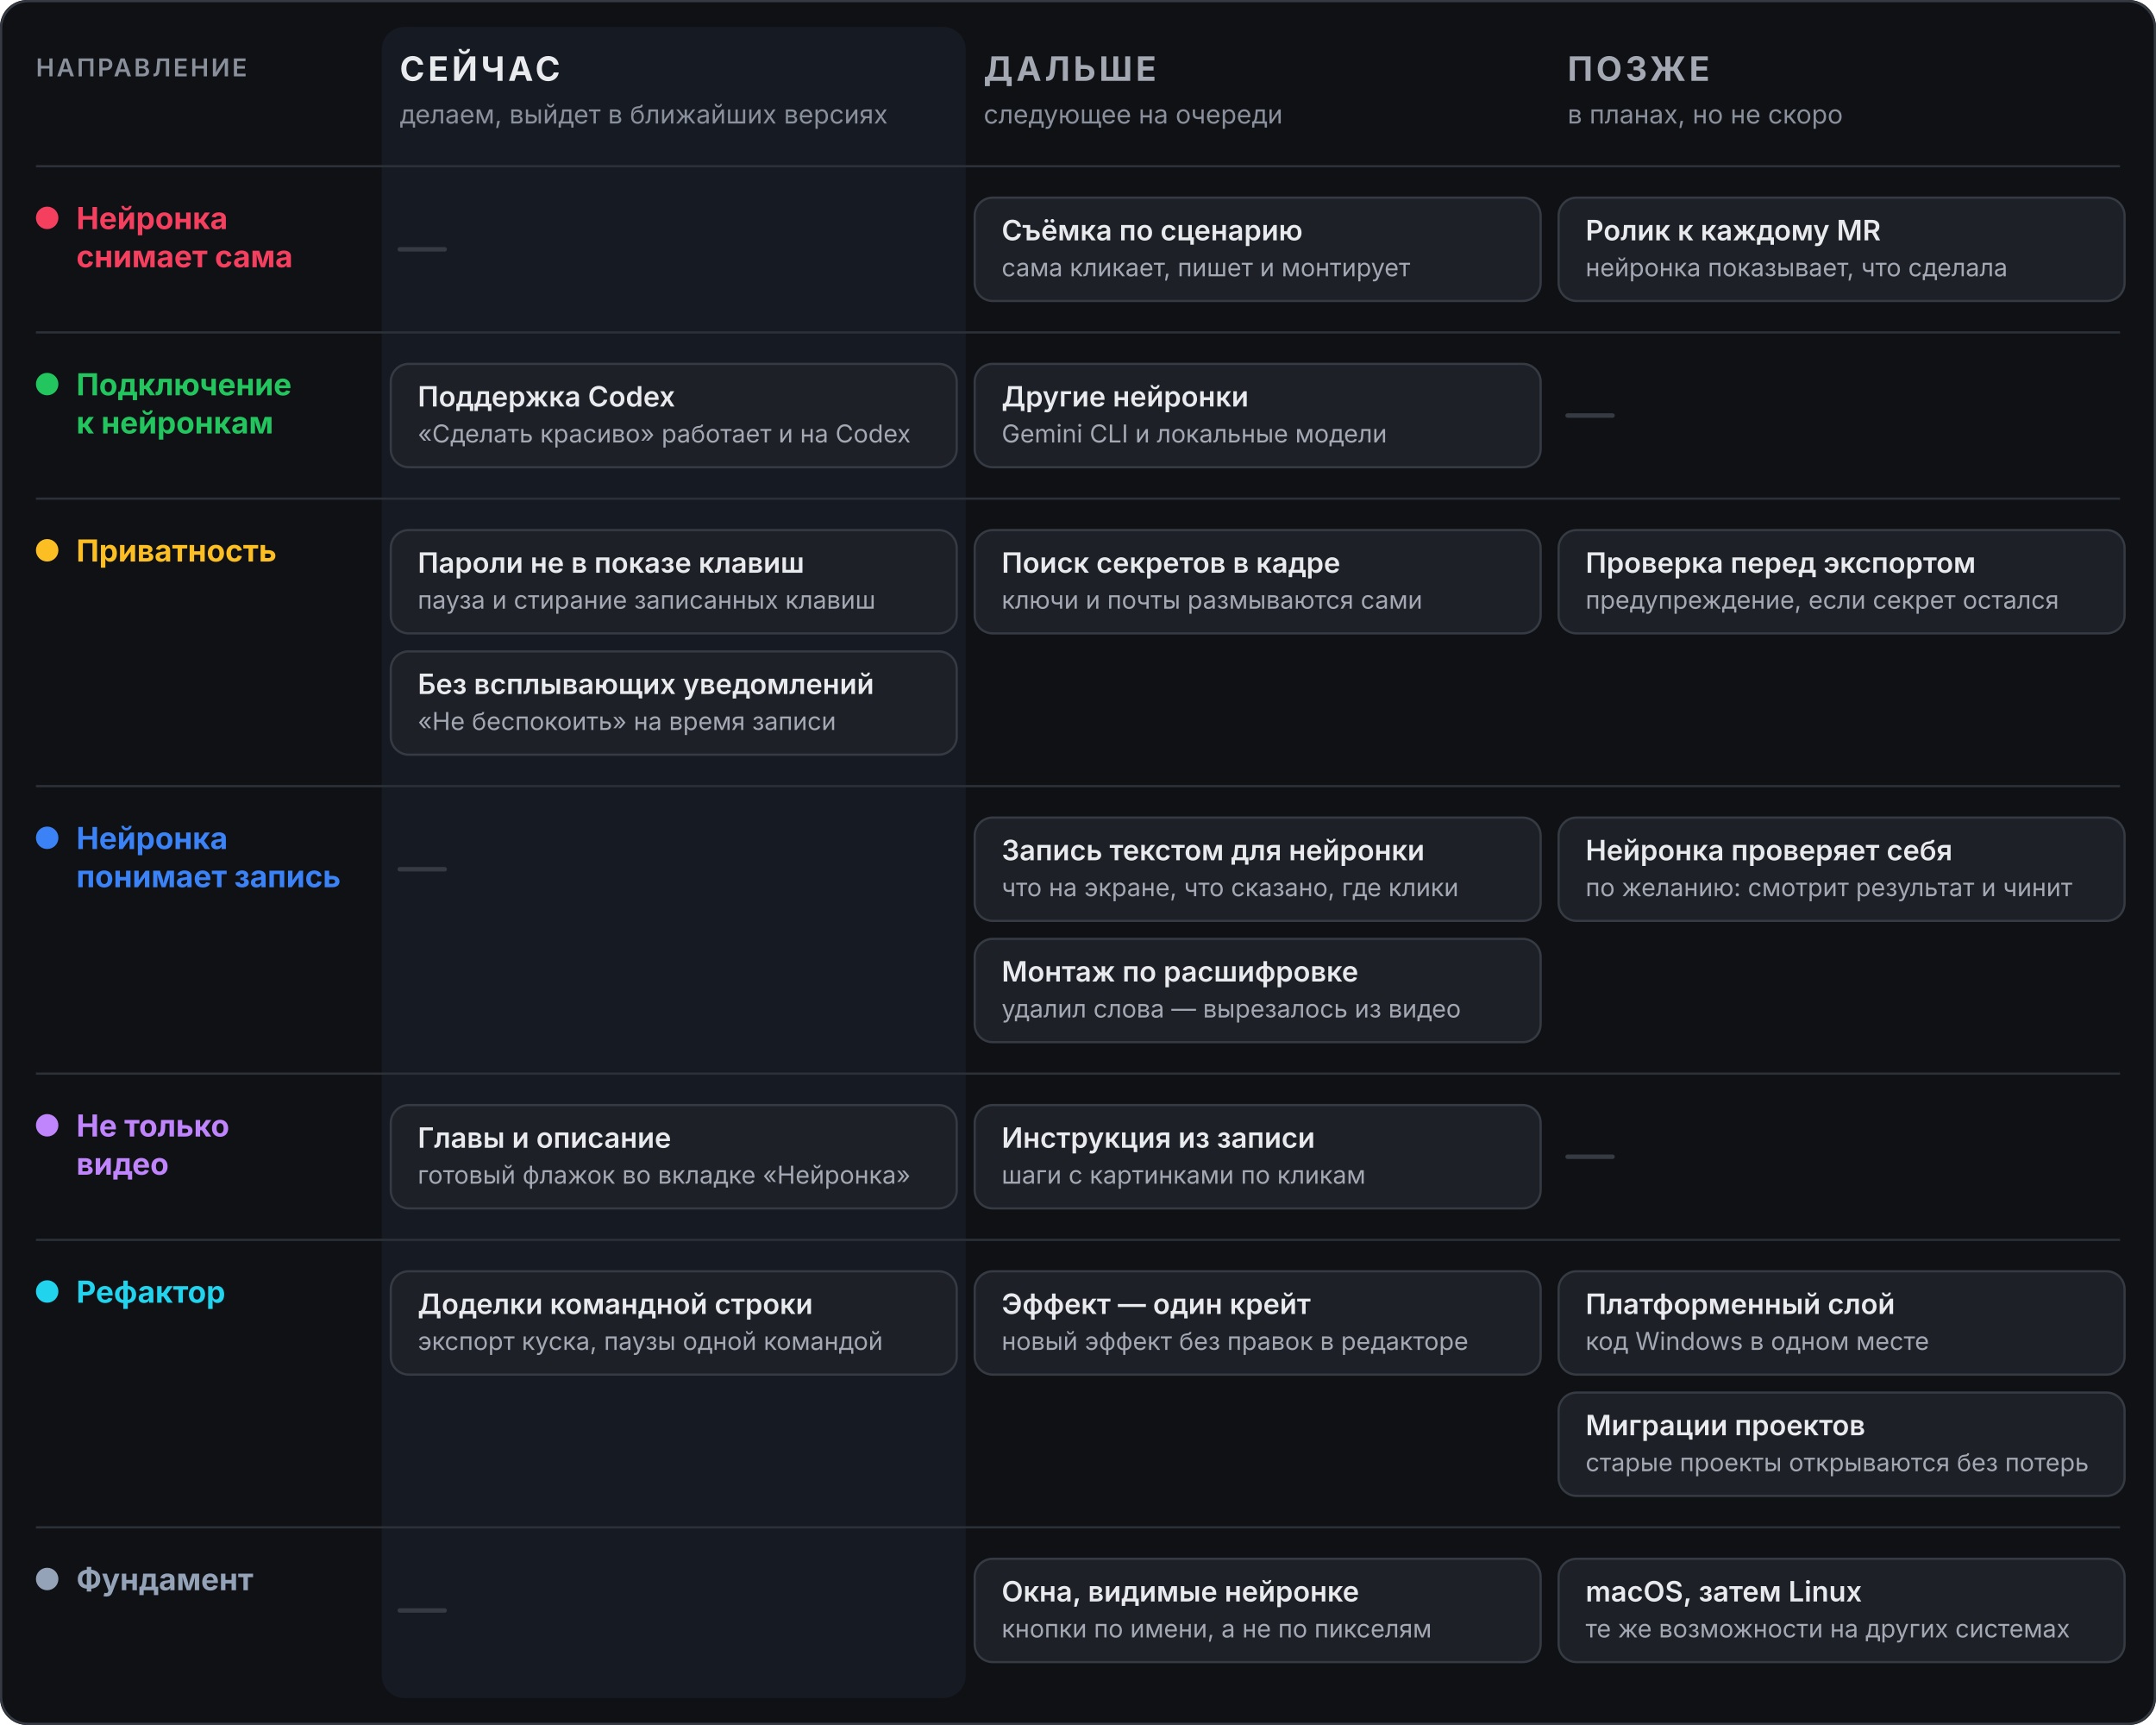
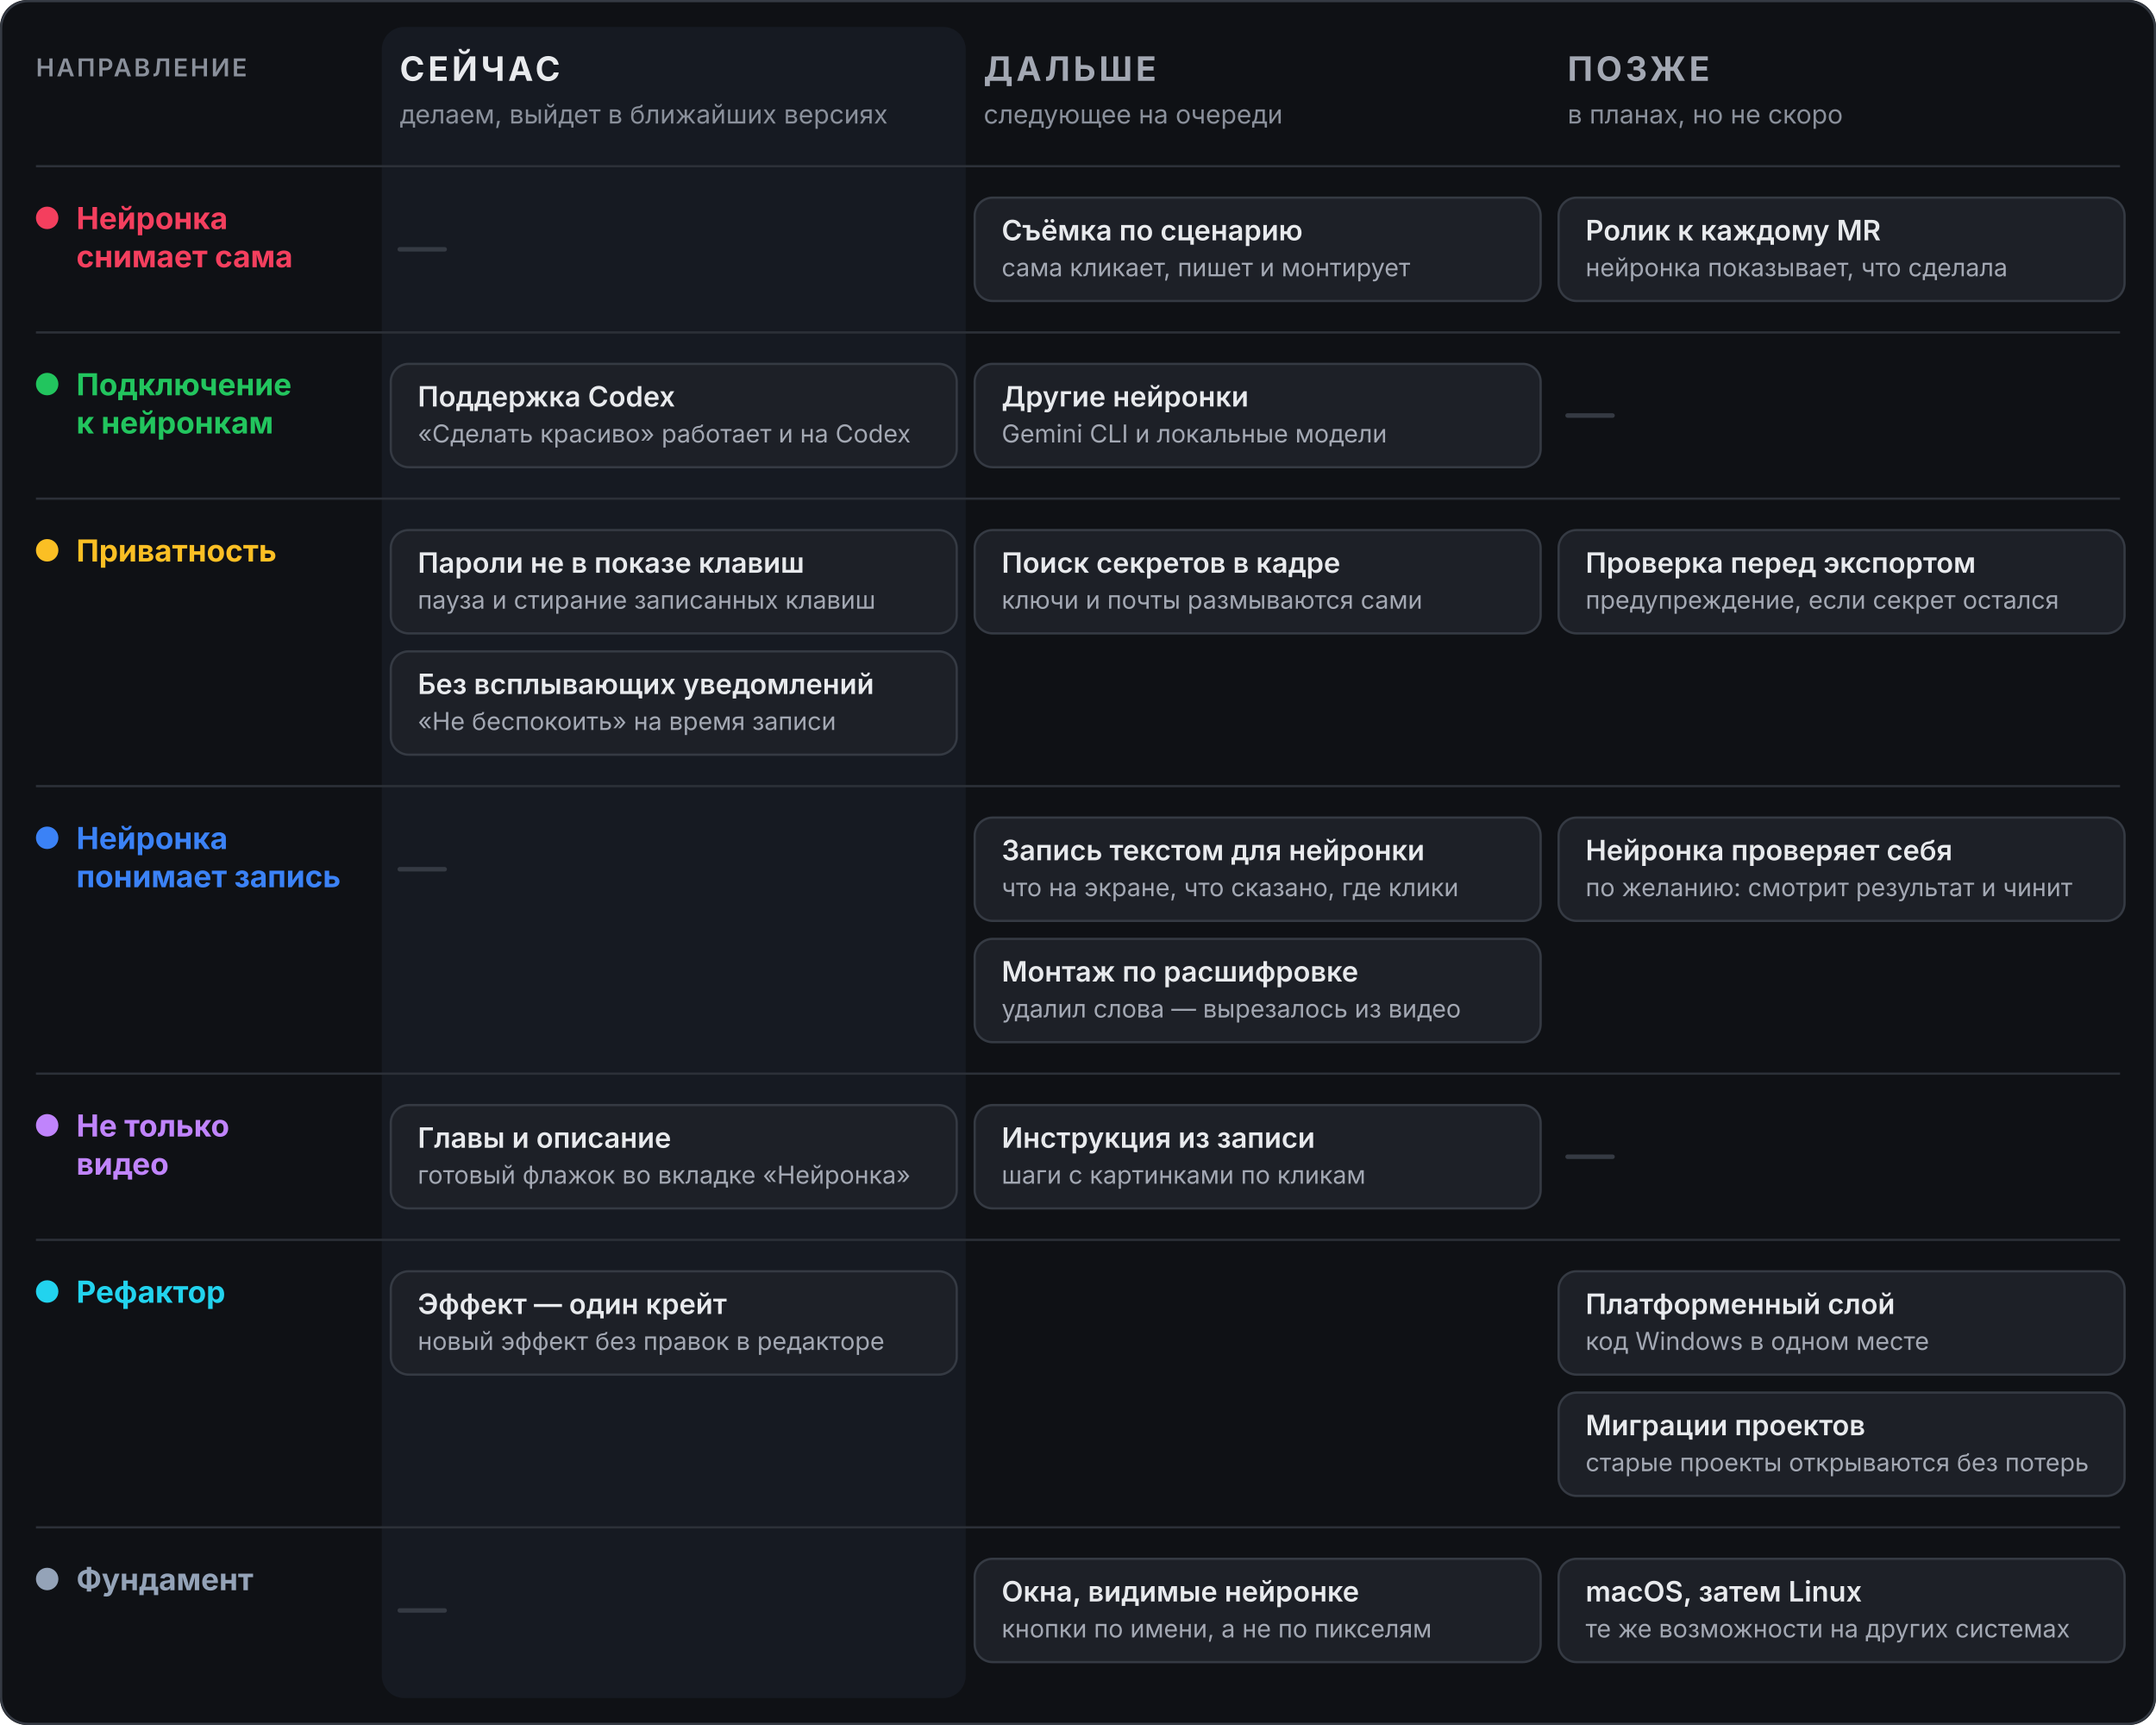
<svg xmlns="http://www.w3.org/2000/svg" viewBox="0 0 960 768" width="960" height="768" font-family="-apple-system,'Segoe UI',Inter,Roboto,Arial,sans-serif">
  <rect width="960" height="768" rx="12" fill="#0f1115" />
  <rect x="0.5" y="0.5" width="959" height="767" rx="12" fill="none" stroke="#353a43" />
  <rect x="170" y="12" width="260" height="744" rx="10" fill="#161a22" />
  <text x="16" y="34" font-size="11" font-weight="600" letter-spacing="1" fill="#8a909b">НАПРАВЛЕНИЕ</text>
  <text x="178" y="36" font-size="15" font-weight="700" letter-spacing="1.5" fill="#e8eaed">СЕЙЧАС</text>
  <text x="178" y="55" font-size="11.5" fill="#8a909b">делаем, выйдет в ближайших версиях</text>
  <text x="438" y="36" font-size="15" font-weight="700" letter-spacing="1.5" fill="#a3a8b3">ДАЛЬШЕ</text>
  <text x="438" y="55" font-size="11.5" fill="#8a909b">следующее на очереди</text>
  <text x="698" y="36" font-size="15" font-weight="700" letter-spacing="1.5" fill="#a3a8b3">ПОЗЖЕ</text>
  <text x="698" y="55" font-size="11.5" fill="#8a909b">в планах, но не скоро</text>
  <line x1="16" y1="74" x2="944" y2="74" stroke="#2c3038" />
  <circle cx="21" cy="97" r="5" fill="#f43f5e" />
  <text x="34" y="102" font-size="13.5" font-weight="700" fill="#f43f5e">Нейронка</text>
  <text x="34" y="119" font-size="13.5" font-weight="700" fill="#f43f5e">снимает сама</text>
  <line x1="178" y1="111" x2="198" y2="111" stroke="#353a43" stroke-width="2" stroke-linecap="round" />
  <rect x="434" y="88" width="252" height="46" rx="8" fill="#1d2027" stroke="#353a43" />
  <text x="446" y="107" font-size="12.5" font-weight="600" fill="#e8eaed">Съёмка по сценарию</text>
  <text x="446" y="123" font-size="11" fill="#a3a8b3">сама кликает, пишет и монтирует</text>
  <rect x="694" y="88" width="252" height="46" rx="8" fill="#1d2027" stroke="#353a43" />
  <text x="706" y="107" font-size="12.5" font-weight="600" fill="#e8eaed">Ролик к каждому MR</text>
  <text x="706" y="123" font-size="11" fill="#a3a8b3">нейронка показывает, что сделала</text>
  <line x1="16" y1="148" x2="944" y2="148" stroke="#2c3038" />
  <circle cx="21" cy="171" r="5" fill="#22c55e" />
  <text x="34" y="176" font-size="13.5" font-weight="700" fill="#22c55e">Подключение</text>
  <text x="34" y="193" font-size="13.5" font-weight="700" fill="#22c55e">к нейронкам</text>
  <rect x="174" y="162" width="252" height="46" rx="8" fill="#1d2027" stroke="#353a43" />
  <text x="186" y="181" font-size="12.5" font-weight="600" fill="#e8eaed">Поддержка Codex</text>
  <text x="186" y="197" font-size="11" fill="#a3a8b3">«Сделать красиво» работает и на Codex</text>
  <rect x="434" y="162" width="252" height="46" rx="8" fill="#1d2027" stroke="#353a43" />
  <text x="446" y="181" font-size="12.5" font-weight="600" fill="#e8eaed">Другие нейронки</text>
  <text x="446" y="197" font-size="11" fill="#a3a8b3">Gemini CLI и локальные модели</text>
  <line x1="698" y1="185" x2="718" y2="185" stroke="#353a43" stroke-width="2" stroke-linecap="round" />
  <line x1="16" y1="222" x2="944" y2="222" stroke="#2c3038" />
  <circle cx="21" cy="245" r="5" fill="#fbbf24" />
  <text x="34" y="250" font-size="13.5" font-weight="700" fill="#fbbf24">Приватность</text>
  <rect x="174" y="236" width="252" height="46" rx="8" fill="#1d2027" stroke="#353a43" />
  <text x="186" y="255" font-size="12.5" font-weight="600" fill="#e8eaed">Пароли не в показе клавиш</text>
  <text x="186" y="271" font-size="11" fill="#a3a8b3">пауза и стирание записанных клавиш</text>
  <rect x="174" y="290" width="252" height="46" rx="8" fill="#1d2027" stroke="#353a43" />
  <text x="186" y="309" font-size="12.5" font-weight="600" fill="#e8eaed">Без всплывающих уведомлений</text>
  <text x="186" y="325" font-size="11" fill="#a3a8b3">«Не беспокоить» на время записи</text>
  <rect x="434" y="236" width="252" height="46" rx="8" fill="#1d2027" stroke="#353a43" />
  <text x="446" y="255" font-size="12.5" font-weight="600" fill="#e8eaed">Поиск секретов в кадре</text>
  <text x="446" y="271" font-size="11" fill="#a3a8b3">ключи и почты размываются сами</text>
  <rect x="694" y="236" width="252" height="46" rx="8" fill="#1d2027" stroke="#353a43" />
  <text x="706" y="255" font-size="12.5" font-weight="600" fill="#e8eaed">Проверка перед экспортом</text>
  <text x="706" y="271" font-size="11" fill="#a3a8b3">предупреждение, если секрет остался</text>
  <line x1="16" y1="350" x2="944" y2="350" stroke="#2c3038" />
  <circle cx="21" cy="373" r="5" fill="#3b82f6" />
  <text x="34" y="378" font-size="13.5" font-weight="700" fill="#3b82f6">Нейронка</text>
  <text x="34" y="395" font-size="13.5" font-weight="700" fill="#3b82f6">понимает запись</text>
  <line x1="178" y1="387" x2="198" y2="387" stroke="#353a43" stroke-width="2" stroke-linecap="round" />
  <rect x="434" y="364" width="252" height="46" rx="8" fill="#1d2027" stroke="#353a43" />
  <text x="446" y="383" font-size="12.5" font-weight="600" fill="#e8eaed">Запись текстом для нейронки</text>
  <text x="446" y="399" font-size="11" fill="#a3a8b3">что на экране, что сказано, где клики</text>
  <rect x="434" y="418" width="252" height="46" rx="8" fill="#1d2027" stroke="#353a43" />
  <text x="446" y="437" font-size="12.5" font-weight="600" fill="#e8eaed">Монтаж по расшифровке</text>
  <text x="446" y="453" font-size="11" fill="#a3a8b3">удалил слова — вырезалось из видео</text>
  <rect x="694" y="364" width="252" height="46" rx="8" fill="#1d2027" stroke="#353a43" />
  <text x="706" y="383" font-size="12.5" font-weight="600" fill="#e8eaed">Нейронка проверяет себя</text>
  <text x="706" y="399" font-size="11" fill="#a3a8b3">по желанию: смотрит результат и чинит</text>
  <line x1="16" y1="478" x2="944" y2="478" stroke="#2c3038" />
  <circle cx="21" cy="501" r="5" fill="#c084fc" />
  <text x="34" y="506" font-size="13.5" font-weight="700" fill="#c084fc">Не только</text>
  <text x="34" y="523" font-size="13.5" font-weight="700" fill="#c084fc">видео</text>
  <rect x="174" y="492" width="252" height="46" rx="8" fill="#1d2027" stroke="#353a43" />
  <text x="186" y="511" font-size="12.5" font-weight="600" fill="#e8eaed">Главы и описание</text>
  <text x="186" y="527" font-size="11" fill="#a3a8b3">готовый флажок во вкладке «Нейронка»</text>
  <rect x="434" y="492" width="252" height="46" rx="8" fill="#1d2027" stroke="#353a43" />
  <text x="446" y="511" font-size="12.5" font-weight="600" fill="#e8eaed">Инструкция из записи</text>
  <text x="446" y="527" font-size="11" fill="#a3a8b3">шаги с картинками по кликам</text>
  <line x1="698" y1="515" x2="718" y2="515" stroke="#353a43" stroke-width="2" stroke-linecap="round" />
  <line x1="16" y1="552" x2="944" y2="552" stroke="#2c3038" />
  <circle cx="21" cy="575" r="5" fill="#22d3ee" />
  <text x="34" y="580" font-size="13.5" font-weight="700" fill="#22d3ee">Рефактор</text>
  <rect x="174" y="566" width="252" height="46" rx="8" fill="#1d2027" stroke="#353a43" />
-   <text x="186" y="585" font-size="12.5" font-weight="600" fill="#e8eaed">Доделки командной строки</text>
-   <text x="186" y="601" font-size="11" fill="#a3a8b3">экспорт куска, паузы одной командой</text>
-   <rect x="434" y="566" width="252" height="46" rx="8" fill="#1d2027" stroke="#353a43" />
-   <text x="446" y="585" font-size="12.5" font-weight="600" fill="#e8eaed">Эффект — один крейт</text>
-   <text x="446" y="601" font-size="11" fill="#a3a8b3">новый эффект без правок в редакторе</text>
+   <text x="186" y="585" font-size="12.5" font-weight="600" fill="#e8eaed">Эффект — один крейт</text>
+   <text x="186" y="601" font-size="11" fill="#a3a8b3">новый эффект без правок в редакторе</text>
  <rect x="694" y="566" width="252" height="46" rx="8" fill="#1d2027" stroke="#353a43" />
  <text x="706" y="585" font-size="12.5" font-weight="600" fill="#e8eaed">Платформенный слой</text>
  <text x="706" y="601" font-size="11" fill="#a3a8b3">код Windows в одном месте</text>
  <rect x="694" y="620" width="252" height="46" rx="8" fill="#1d2027" stroke="#353a43" />
  <text x="706" y="639" font-size="12.5" font-weight="600" fill="#e8eaed">Миграции проектов</text>
  <text x="706" y="655" font-size="11" fill="#a3a8b3">старые проекты открываются без потерь</text>
  <line x1="16" y1="680" x2="944" y2="680" stroke="#2c3038" />
  <circle cx="21" cy="703" r="5" fill="#94a3b8" />
  <text x="34" y="708" font-size="13.5" font-weight="700" fill="#94a3b8">Фундамент</text>
  <line x1="178" y1="717" x2="198" y2="717" stroke="#353a43" stroke-width="2" stroke-linecap="round" />
  <rect x="434" y="694" width="252" height="46" rx="8" fill="#1d2027" stroke="#353a43" />
  <text x="446" y="713" font-size="12.5" font-weight="600" fill="#e8eaed">Окна, видимые нейронке</text>
  <text x="446" y="729" font-size="11" fill="#a3a8b3">кнопки по имени, а не по пикселям</text>
  <rect x="694" y="694" width="252" height="46" rx="8" fill="#1d2027" stroke="#353a43" />
  <text x="706" y="713" font-size="12.5" font-weight="600" fill="#e8eaed">macOS, затем Linux</text>
  <text x="706" y="729" font-size="11" fill="#a3a8b3">те же возможности на других системах</text>
</svg>
